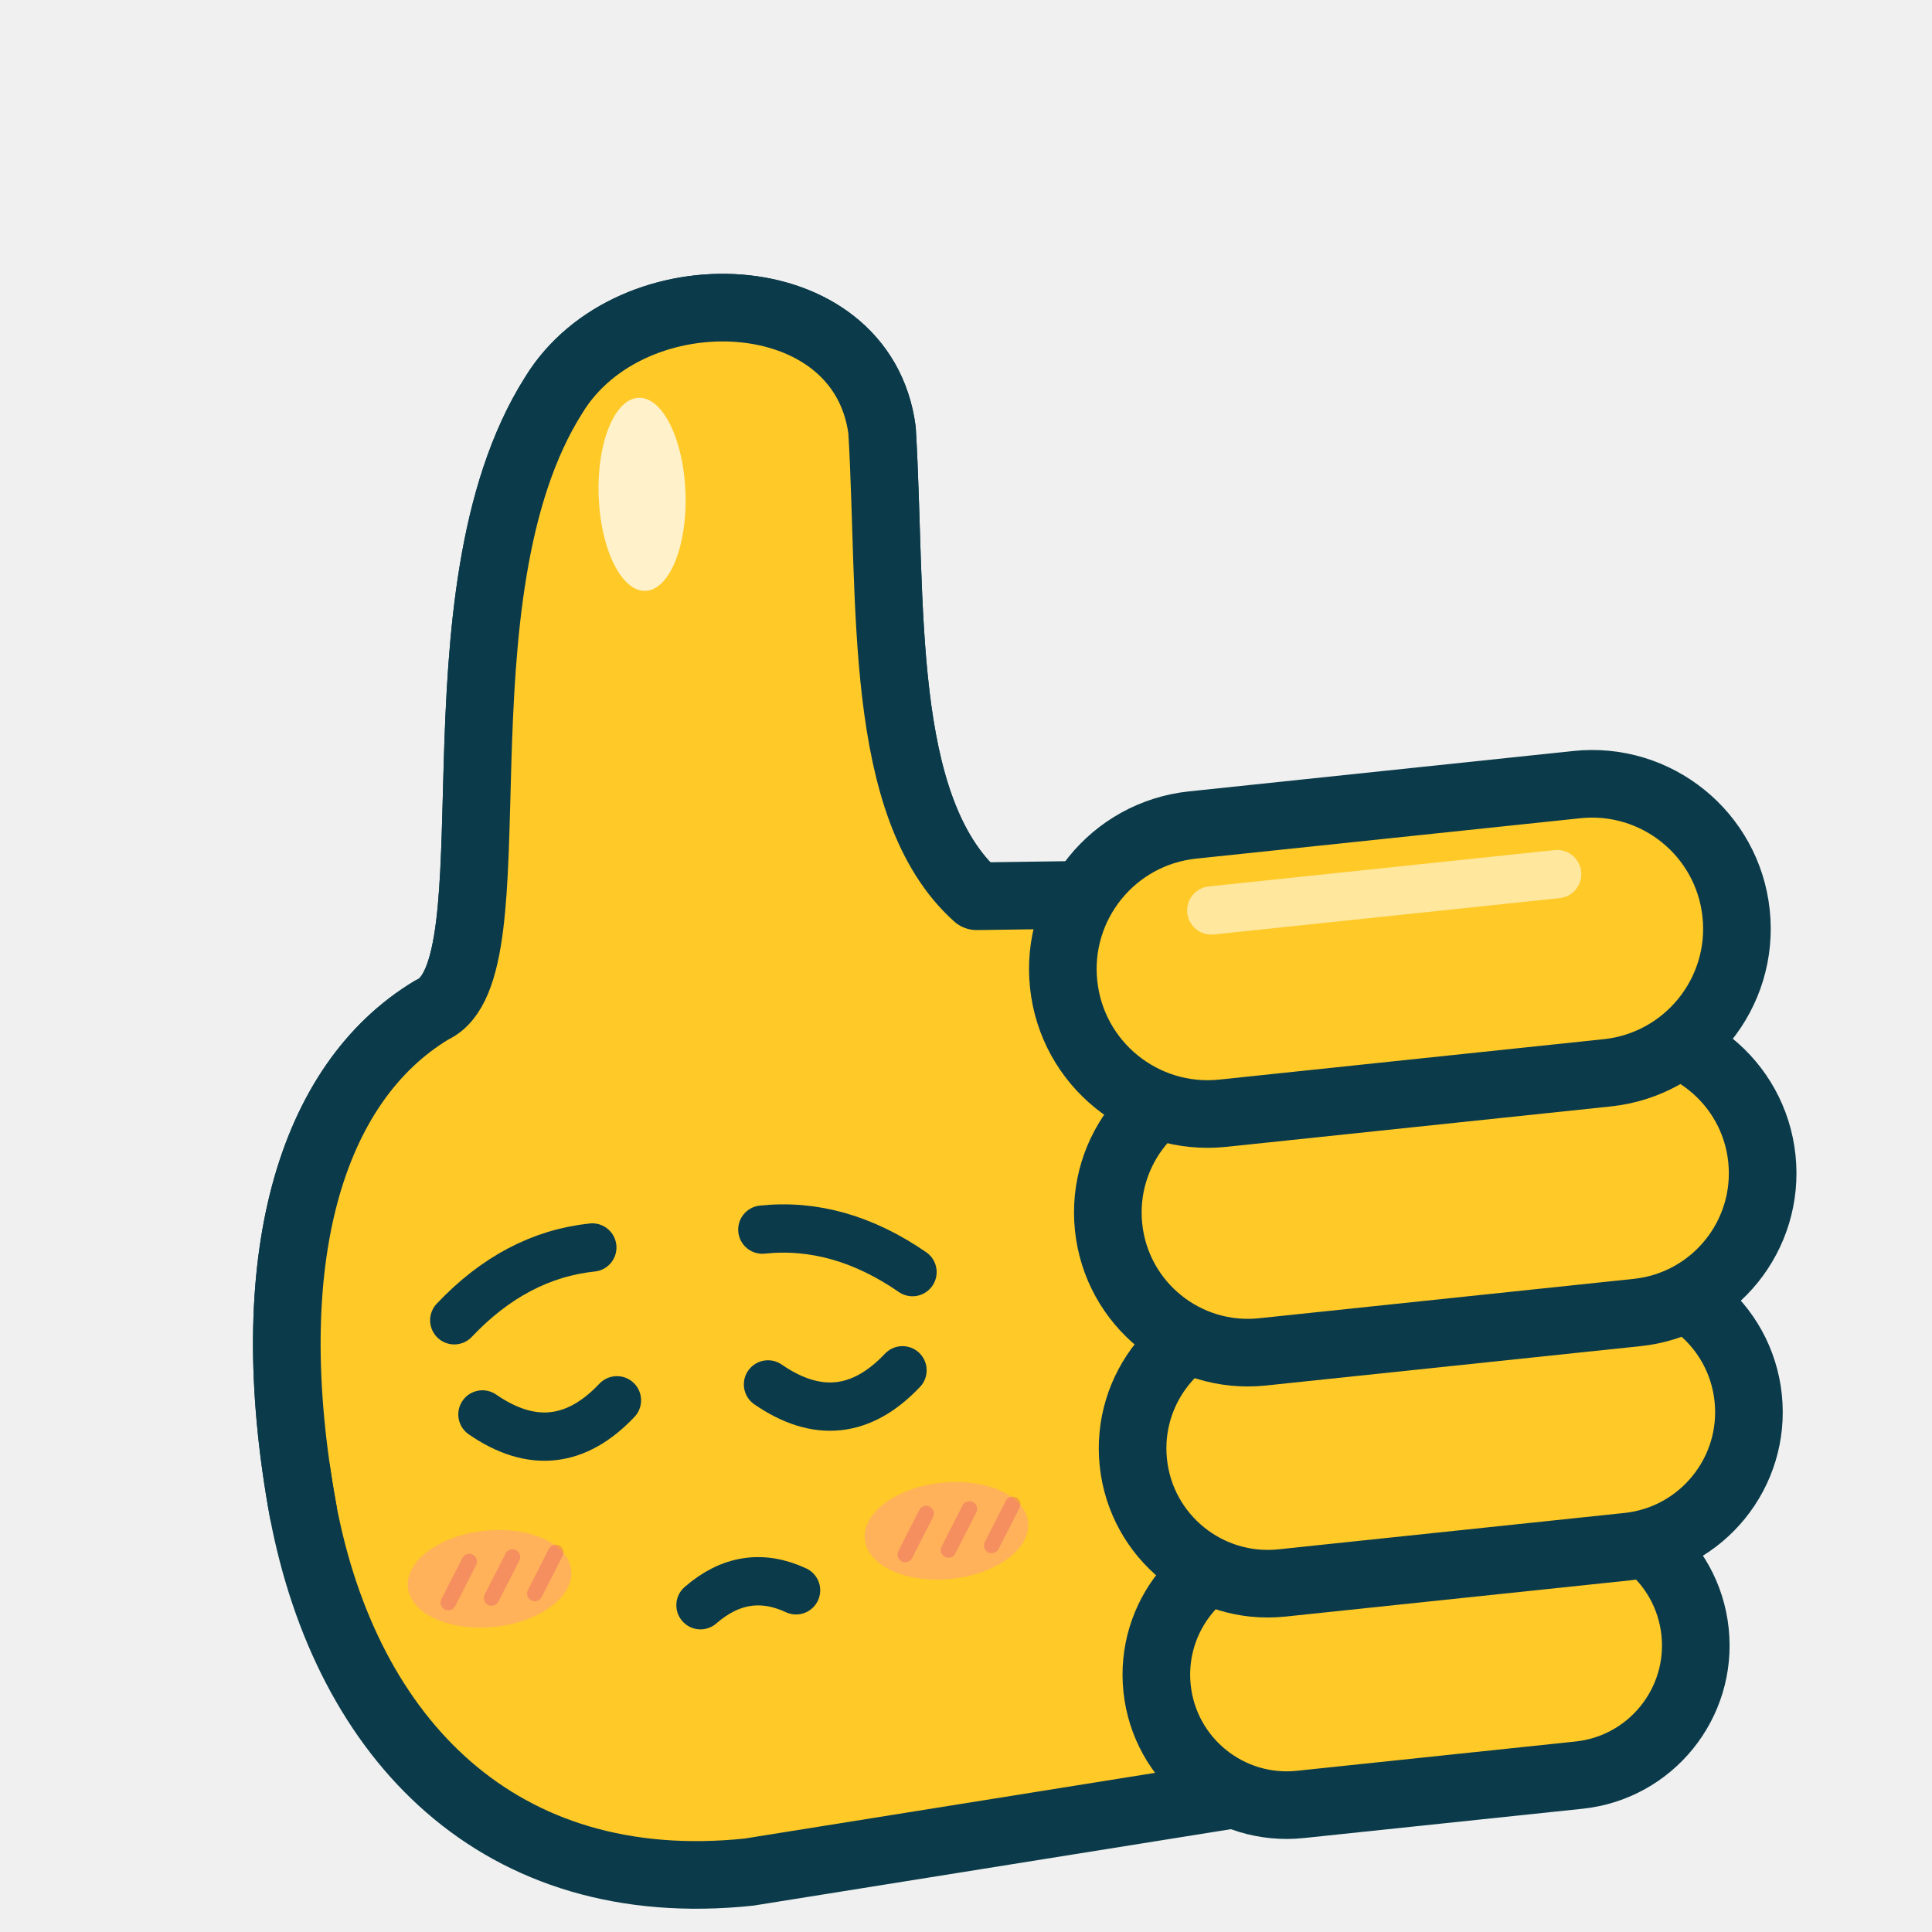
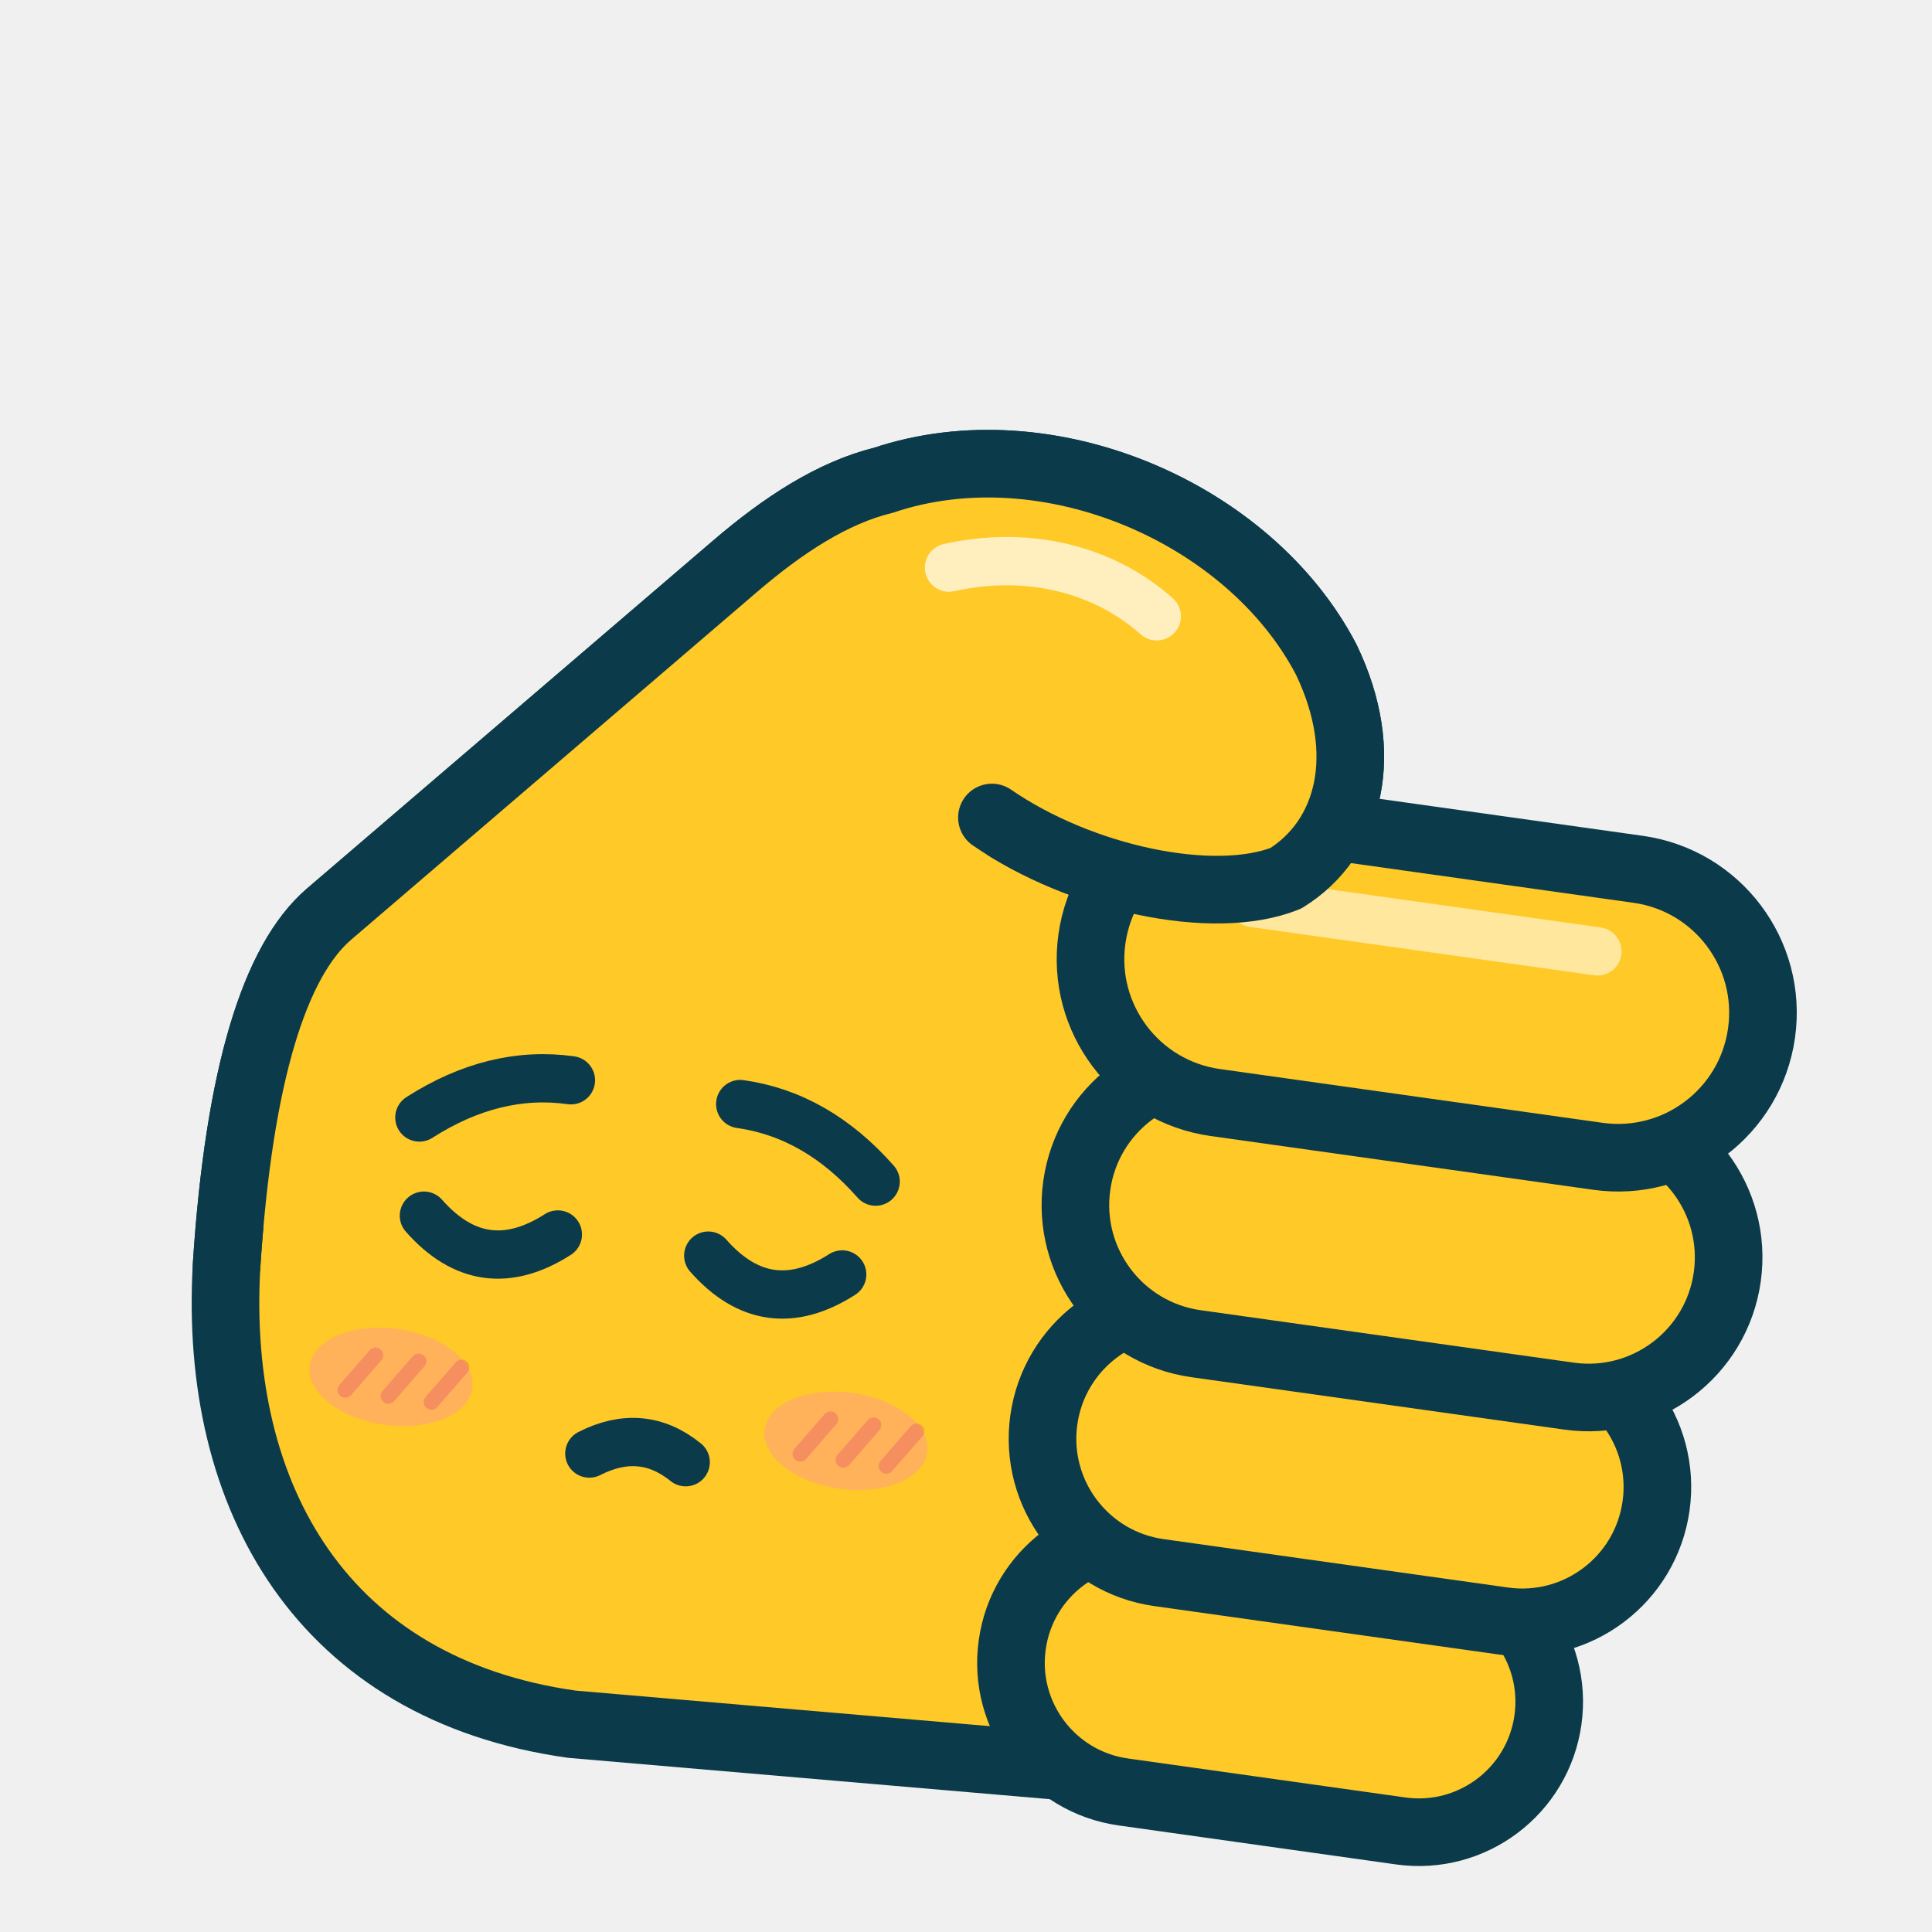
<svg xmlns="http://www.w3.org/2000/svg" width="512" height="512" viewBox="0 0 200 200">
-   <g transform="matrix(0.99452 -0.10453 0.10453 0.99452 -11.941 12.156)">
-     <path d="M28.00 148.00 C26.00 121.70 33.40 104.00 46.70 97.80 C51.35 96.30 52.33 85.62 54.05 72.91 C55.77 60.20 58.25 45.45 65.90 35.80 C75.20 23.70 98.90 27.10 99.30 43.00 C98.90 51.85 97.75 61.53 97.86 70.28 C97.97 79.03 99.35 86.85 104.00 92.00 L126 94 L144 96 L144 186 L70 190 C44 190 30 172 28 148 Z" fill="#FFC928" stroke="#0B3B4A" stroke-width="7" stroke-linejoin="round" stroke-linecap="round" />
+   <g transform="matrix(0.99027 0.13917 -0.13917 0.99027 16.321 -19.403)">
+     <path d="M28.00 148.00 C26.50 128.00 28.60 116.00 33.40 110.50 C45.60 96.67 57.80 82.83 70.00 69.00 C74.40 64.00 79.00 60.00 84.00 58.00 C100.00 50.00 122.00 56.00 132.00 70.00 C138.00 79.00 137.00 88.00 131.00 93.00 C124.00 97.00 110.00 96.00 100.00 91.00 L126 94 L144 96 L144 186 L70 190 C44 190 30 172 28 148 Z" fill="#FFC928" stroke="#0B3B4A" stroke-width="7" stroke-linejoin="round" stroke-linecap="round" />
    <rect x="114" y="162" width="56" height="27" rx="13.5" fill="#FFC928" stroke="#0B3B4A" stroke-width="7" stroke-linejoin="round" stroke-linecap="round" />
    <rect x="114" y="138" width="64" height="28" rx="14" fill="#FFC928" stroke="#0B3B4A" stroke-width="7" stroke-linejoin="round" stroke-linecap="round" />
    <rect x="114" y="113" width="68" height="29" rx="14.5" fill="#FFC928" stroke="#0B3B4A" stroke-width="7" stroke-linejoin="round" stroke-linecap="round" />
    <rect x="112" y="87" width="70" height="30" rx="15" fill="#FFC928" stroke="#0B3B4A" stroke-width="7" stroke-linejoin="round" stroke-linecap="round" />
    <path d="M128 96 H164" stroke="#FFFFFF" stroke-width="5" stroke-linecap="round" opacity="0.55" />
-     <path d="M28.00 148.00 C26.00 121.70 33.40 104.00 46.70 97.80 C51.35 96.30 52.33 85.62 54.05 72.91 C55.77 60.20 58.25 45.45 65.90 35.80 C75.20 23.70 98.90 27.10 99.30 43.00 C98.90 51.85 97.75 61.53 97.86 70.28 C97.97 79.03 99.35 86.85 104.00 92.00 L104.00 106 L52 114 Z" fill="#FFC928" />
-     <path d="M28.00 148.00 C26.00 121.70 33.40 104.00 46.70 97.80 C51.35 96.30 52.33 85.62 54.05 72.91 C55.77 60.20 58.25 45.45 65.90 35.80 C75.20 23.70 98.90 27.10 99.30 43.00 C98.90 51.85 97.75 61.53 97.86 70.28 C97.97 79.03 99.35 86.85 104.00 92.00" fill="none" stroke="#0B3B4A" stroke-width="7" stroke-linejoin="round" stroke-linecap="round" />
-     <ellipse transform="rotate(4.0 73.90 47.00)" cx="73.90" cy="47.00" rx="4.5" ry="10" fill="#FFFFFF" opacity="0.750" />
-     <path d="M92 66 C100 63 108 64 114 68" stroke="#FFFFFF" stroke-width="5" stroke-linecap="round" fill="none" opacity="0.000" />
+     <path d="M28.00 148.00 C26.50 128.00 28.60 116.00 33.40 110.50 C45.60 96.67 57.80 82.83 70.00 69.00 C74.40 64.00 79.00 60.00 84.00 58.00 C100.00 50.00 122.00 56.00 132.00 70.00 C138.00 79.00 137.00 88.00 131.00 93.00 C124.00 97.00 110.00 96.00 100.00 91.00 L100.00 106 L52 114 Z" fill="#FFC928" />
+     <path d="M28.00 148.00 C26.50 128.00 28.60 116.00 33.40 110.50 C45.60 96.67 57.80 82.83 70.00 69.00 C74.40 64.00 79.00 60.00 84.00 58.00 C100.00 50.00 122.00 56.00 132.00 70.00 C138.00 79.00 137.00 88.00 131.00 93.00 C124.00 97.00 110.00 96.00 100.00 91.00" fill="none" stroke="#0B3B4A" stroke-width="7" stroke-linejoin="round" stroke-linecap="round" />
+     <ellipse transform="rotate(4.0 103.00 62.00)" cx="103.00" cy="62.00" rx="4.5" ry="10" fill="#FFFFFF" opacity="0.000" />
+     <path d="M92 66 C100 63 108 64 114 68" stroke="#FFFFFF" stroke-width="5" stroke-linecap="round" fill="none" opacity="0.700" />
    <defs>
-       <mask id="behind-fingers-a" maskUnits="userSpaceOnUse" x="-50" y="-50" width="300" height="300">
+       <mask id="behind-fingers-r" maskUnits="userSpaceOnUse" x="-50" y="-50" width="300" height="300">
        <rect x="-50" y="-50" width="300" height="300" fill="#fff" />
        <rect x="114" y="162" width="56" height="27" rx="13.5" fill="#000" stroke="#000" stroke-width="7" stroke-linejoin="round" stroke-linecap="round" />
        <rect x="114" y="138" width="64" height="28" rx="14" fill="#000" stroke="#000" stroke-width="7" stroke-linejoin="round" stroke-linecap="round" />
        <rect x="114" y="113" width="68" height="29" rx="14.5" fill="#000" stroke="#000" stroke-width="7" stroke-linejoin="round" stroke-linecap="round" />
        <rect x="112" y="87" width="70" height="30" rx="15" fill="#000" stroke="#000" stroke-width="7" stroke-linejoin="round" stroke-linecap="round" />
      </mask>
    </defs>
-     <g mask="url(#behind-fingers-a)">
+     <g mask="url(#behind-fingers-r)">
      <g transform="translate(73.5 149.0)">
        <g transform="translate(-3.872 0)">
          <path d="M-24 -19 Q-17 -25 -9 -25" stroke="#0B3B4A" stroke-width="5" stroke-linecap="round" stroke-linejoin="round" fill="none" />
        </g>
        <g transform="translate(-4.175 0)">
          <path d="M9 -25 Q17 -25 24 -19" stroke="#0B3B4A" stroke-width="5" stroke-linecap="round" stroke-linejoin="round" fill="none" />
        </g>
        <g transform="translate(-3.991 0)">
          <path d="M-22 -9 Q-15 -3 -8 -9" stroke="#0B3B4A" stroke-width="5" stroke-linecap="round" stroke-linejoin="round" fill="none" />
        </g>
        <g transform="translate(-4.267 0)">
          <path d="M8 -9 Q15 -3 22 -9" stroke="#0B3B4A" stroke-width="5" stroke-linecap="round" stroke-linejoin="round" fill="none" />
        </g>
        <g transform="translate(-4.606 0)">
          <path d="M-1 13 Q4 9.5 9 12.5" stroke="#0B3B4A" stroke-width="5" stroke-linecap="round" stroke-linejoin="round" fill="none" />
        </g>
        <g transform="translate(-3.039 0)">
          <ellipse cx="-24.0" cy="8.0" rx="8.5" ry="5" fill="#FF8FA3" opacity="0.4" />
          <path d="M-28.5 10.0 l2.6 -4 M-24.0 10.0 l2.6 -4 M-19.5 10.0 l2.6 -4" stroke="#E2546C" stroke-width="1.6" stroke-linecap="round" opacity="0.36" />
        </g>
        <g transform="translate(-3.480 0)">
          <ellipse cx="24.0" cy="8.0" rx="8.5" ry="5" fill="#FF8FA3" opacity="0.4" />
          <path d="M19.5 10.0 l2.6 -4 M24.0 10.0 l2.6 -4 M28.5 10.0 l2.6 -4" stroke="#E2546C" stroke-width="1.6" stroke-linecap="round" opacity="0.36" />
        </g>
      </g>
    </g>
  </g>
</svg>
